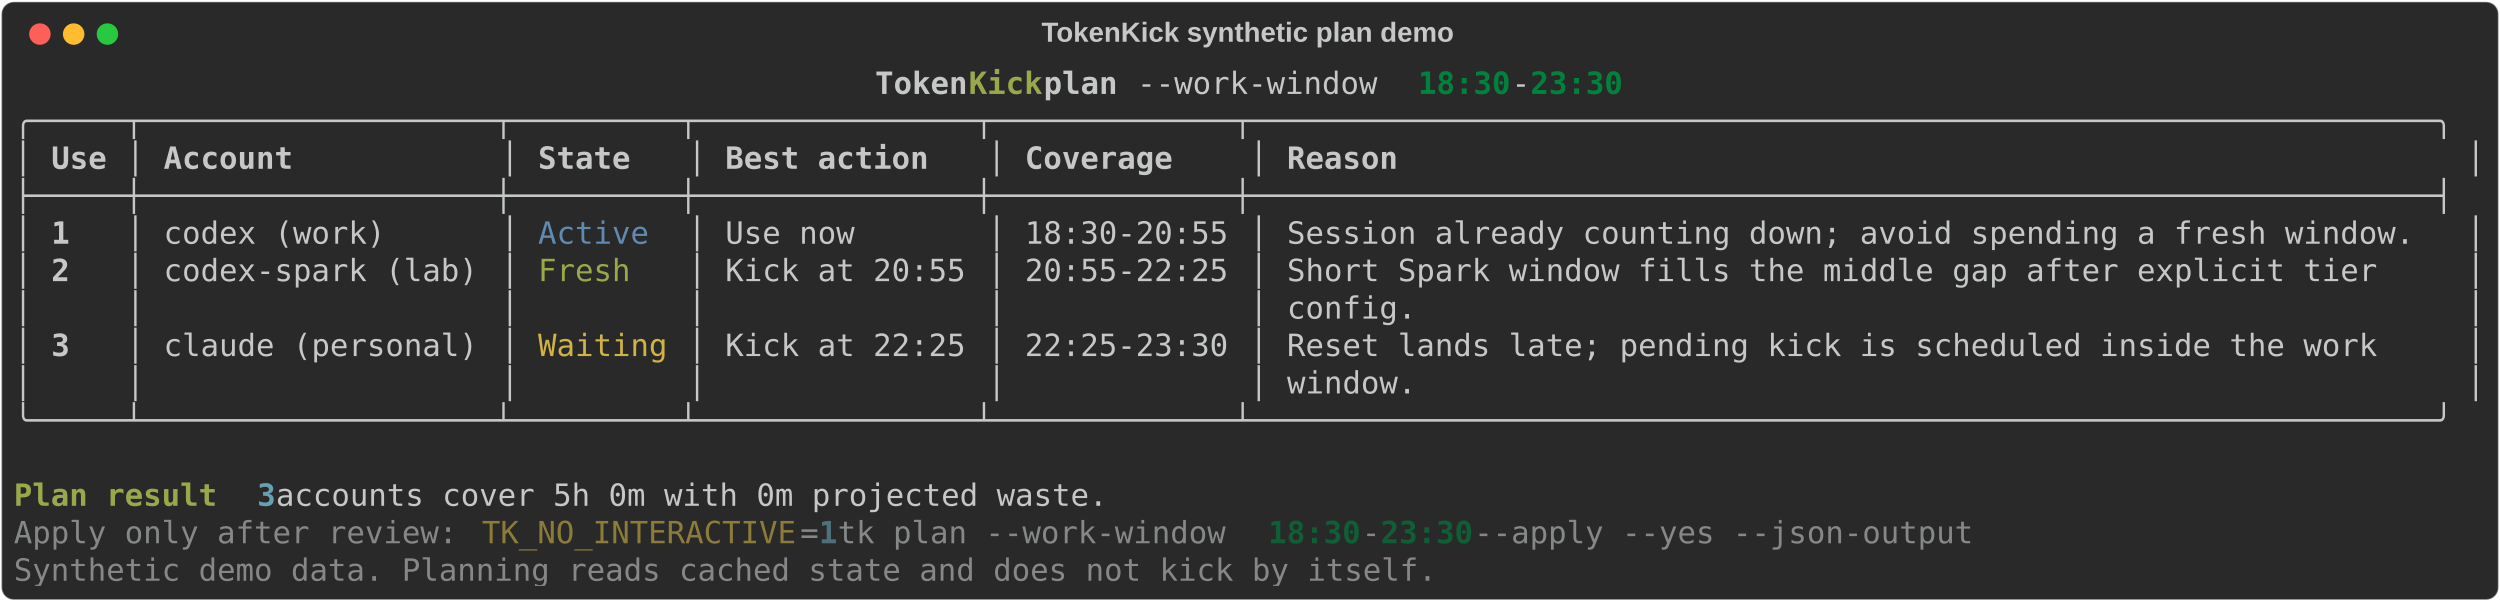
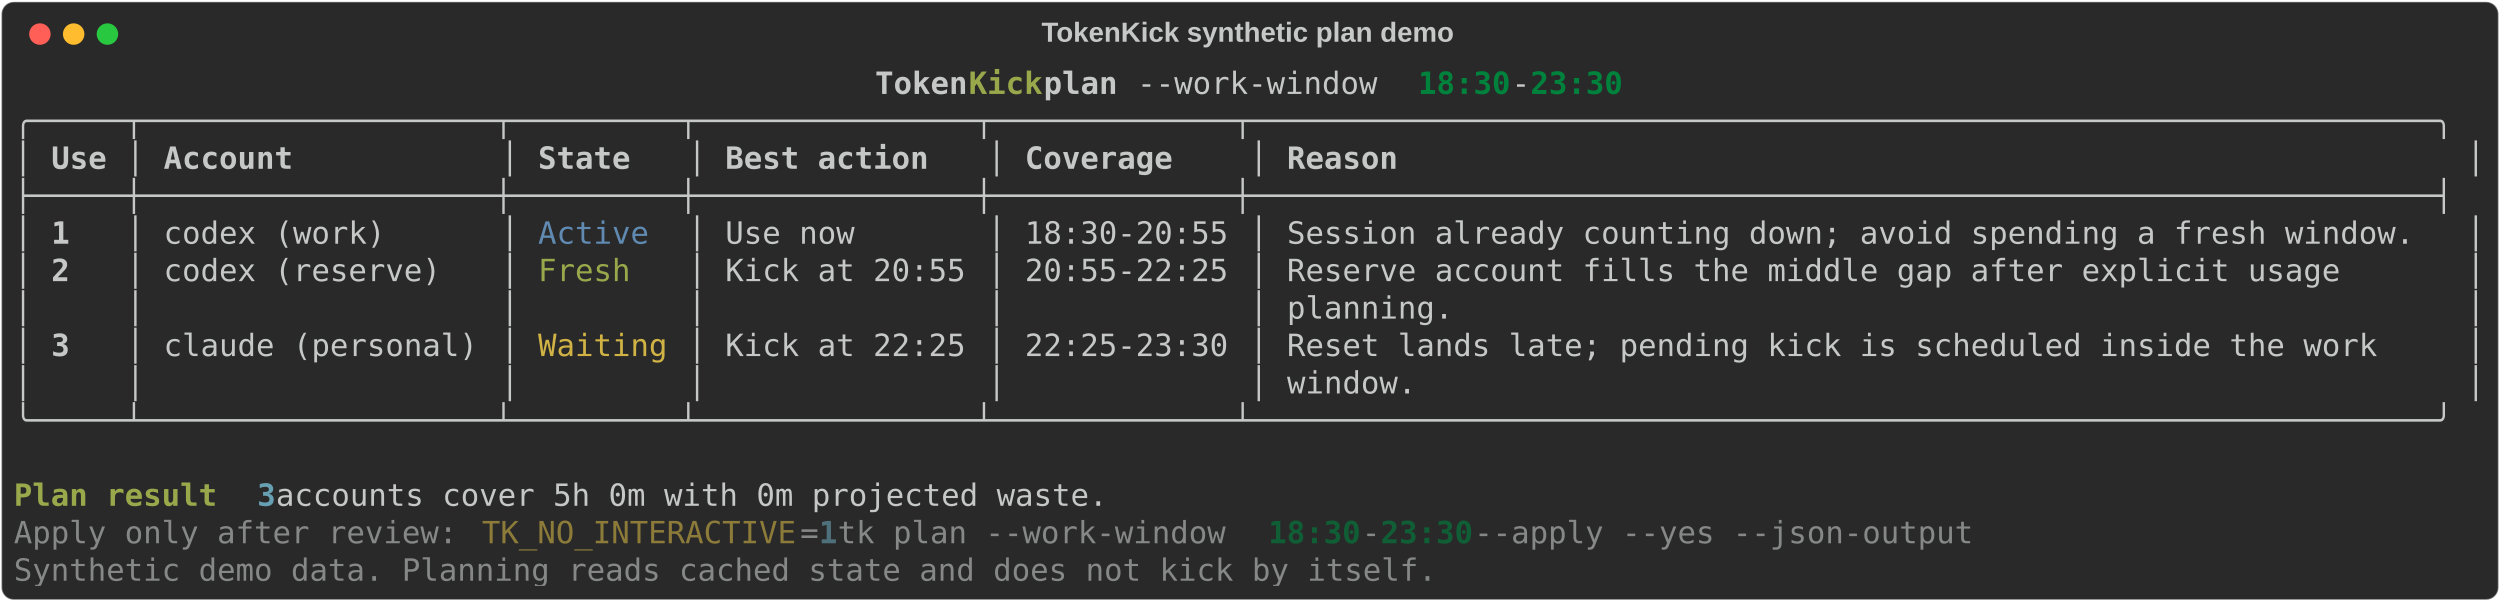
<svg xmlns="http://www.w3.org/2000/svg" width="1629" height="392" class="rich-terminal" viewBox="0 0 1629 391.6">
  <style>

-     .terminal-1210182874-matrix {
+     .terminal-3773361371-matrix {
        font-family: "SFMono-Regular", Menlo, Consolas, monospace;
        font-size: 20px;
        line-height: 24.4px;
        font-variant-east-asian: full-width;
    }

-     .terminal-1210182874-title {
+     .terminal-3773361371-title {
        font-size: 18px;
        font-weight: bold;
        font-family: arial;
    }

-     .terminal-1210182874-r1 { fill: #c5c8c6 }
- .terminal-1210182874-r2 { fill: #c5c8c6;font-weight: bold }
- .terminal-1210182874-r3 { fill: #98a84b;font-weight: bold }
- .terminal-1210182874-r4 { fill: #00823d;font-weight: bold }
- .terminal-1210182874-r5 { fill: #608ab1 }
- .terminal-1210182874-r6 { fill: #98a84b }
- .terminal-1210182874-r7 { fill: #d0b344 }
- .terminal-1210182874-r8 { fill: #68a0b3;font-weight: bold }
- .terminal-1210182874-r9 { fill: #868887 }
- .terminal-1210182874-r10 { fill: #8d7b39 }
- .terminal-1210182874-r11 { fill: #4e707b;font-weight: bold }
- .terminal-1210182874-r12 { fill: #105e35;font-weight: bold }
+     .terminal-3773361371-r1 { fill: #c5c8c6 }
+ .terminal-3773361371-r2 { fill: #c5c8c6;font-weight: bold }
+ .terminal-3773361371-r3 { fill: #98a84b;font-weight: bold }
+ .terminal-3773361371-r4 { fill: #00823d;font-weight: bold }
+ .terminal-3773361371-r5 { fill: #608ab1 }
+ .terminal-3773361371-r6 { fill: #98a84b }
+ .terminal-3773361371-r7 { fill: #d0b344 }
+ .terminal-3773361371-r8 { fill: #68a0b3;font-weight: bold }
+ .terminal-3773361371-r9 { fill: #868887 }
+ .terminal-3773361371-r10 { fill: #8d7b39 }
+ .terminal-3773361371-r11 { fill: #4e707b;font-weight: bold }
+ .terminal-3773361371-r12 { fill: #105e35;font-weight: bold }
    </style>
  <defs>
-     <clipPath id="terminal-1210182874-clip-terminal">
+     <clipPath id="terminal-3773361371-clip-terminal">
      <rect x="0" y="0" width="1609.4" height="340.6" />
    </clipPath>
-     <clipPath id="terminal-1210182874-line-0">
+     <clipPath id="terminal-3773361371-line-0">
      <rect x="0" y="1.5" width="1610.4" height="24.65" />
    </clipPath>
-     <clipPath id="terminal-1210182874-line-1">
+     <clipPath id="terminal-3773361371-line-1">
      <rect x="0" y="25.9" width="1610.4" height="24.65" />
    </clipPath>
-     <clipPath id="terminal-1210182874-line-2">
+     <clipPath id="terminal-3773361371-line-2">
      <rect x="0" y="50.3" width="1610.4" height="24.65" />
    </clipPath>
-     <clipPath id="terminal-1210182874-line-3">
+     <clipPath id="terminal-3773361371-line-3">
      <rect x="0" y="74.7" width="1610.4" height="24.65" />
    </clipPath>
-     <clipPath id="terminal-1210182874-line-4">
+     <clipPath id="terminal-3773361371-line-4">
      <rect x="0" y="99.1" width="1610.4" height="24.65" />
    </clipPath>
-     <clipPath id="terminal-1210182874-line-5">
+     <clipPath id="terminal-3773361371-line-5">
      <rect x="0" y="123.5" width="1610.4" height="24.65" />
    </clipPath>
-     <clipPath id="terminal-1210182874-line-6">
+     <clipPath id="terminal-3773361371-line-6">
      <rect x="0" y="147.9" width="1610.4" height="24.65" />
    </clipPath>
-     <clipPath id="terminal-1210182874-line-7">
+     <clipPath id="terminal-3773361371-line-7">
      <rect x="0" y="172.3" width="1610.4" height="24.65" />
    </clipPath>
-     <clipPath id="terminal-1210182874-line-8">
+     <clipPath id="terminal-3773361371-line-8">
      <rect x="0" y="196.7" width="1610.4" height="24.65" />
    </clipPath>
-     <clipPath id="terminal-1210182874-line-9">
+     <clipPath id="terminal-3773361371-line-9">
      <rect x="0" y="221.1" width="1610.4" height="24.65" />
    </clipPath>
-     <clipPath id="terminal-1210182874-line-10">
+     <clipPath id="terminal-3773361371-line-10">
      <rect x="0" y="245.5" width="1610.4" height="24.65" />
    </clipPath>
-     <clipPath id="terminal-1210182874-line-11">
+     <clipPath id="terminal-3773361371-line-11">
      <rect x="0" y="269.9" width="1610.4" height="24.65" />
    </clipPath>
-     <clipPath id="terminal-1210182874-line-12">
+     <clipPath id="terminal-3773361371-line-12">
      <rect x="0" y="294.3" width="1610.4" height="24.65" />
    </clipPath>
  </defs>
  <rect fill="#292929" stroke="rgba(255,255,255,0.35)" stroke-width="1" x="1" y="1" width="1627" height="389.6" rx="8" />
-   <text class="terminal-1210182874-title" fill="#c5c8c6" text-anchor="middle" x="813" y="27">TokenKick synthetic plan demo</text>
+   <text class="terminal-3773361371-title" fill="#c5c8c6" text-anchor="middle" x="813" y="27">TokenKick synthetic plan demo</text>
  <g transform="translate(26,22)">
    <circle cx="0" cy="0" r="7" fill="#ff5f57" />
    <circle cx="22" cy="0" r="7" fill="#febc2e" />
    <circle cx="44" cy="0" r="7" fill="#28c840" />
  </g>
-   <g transform="translate(9, 41)" clip-path="url(#terminal-1210182874-clip-terminal)">
-     <g class="terminal-1210182874-matrix">
-       <text class="terminal-1210182874-r2" x="561.2" y="20" textLength="61" clip-path="url(#terminal-1210182874-line-0)">Token</text>
-       <text class="terminal-1210182874-r3" x="622.2" y="20" textLength="48.8" clip-path="url(#terminal-1210182874-line-0)">Kick</text>
-       <text class="terminal-1210182874-r2" x="671" y="20" textLength="61" clip-path="url(#terminal-1210182874-line-0)"> plan</text>
-       <text class="terminal-1210182874-r1" x="732" y="20" textLength="183" clip-path="url(#terminal-1210182874-line-0)"> --work-window </text>
-       <text class="terminal-1210182874-r4" x="915" y="20" textLength="61" clip-path="url(#terminal-1210182874-line-0)">18:30</text>
-       <text class="terminal-1210182874-r1" x="976" y="20" textLength="12.2" clip-path="url(#terminal-1210182874-line-0)">-</text>
-       <text class="terminal-1210182874-r4" x="988.2" y="20" textLength="61" clip-path="url(#terminal-1210182874-line-0)">23:30</text>
-       <text class="terminal-1210182874-r1" x="1610.4" y="20" textLength="12.2" clip-path="url(#terminal-1210182874-line-0)">
- </text>
-       <text class="terminal-1210182874-r1" x="0" y="44.4" textLength="1610.4" clip-path="url(#terminal-1210182874-line-1)">╭─────┬───────────────────┬─────────┬───────────────┬─────────────┬────────────────────────────────────────────────────────────────╮</text>
-       <text class="terminal-1210182874-r1" x="1610.4" y="44.4" textLength="12.2" clip-path="url(#terminal-1210182874-line-1)">
- </text>
-       <text class="terminal-1210182874-r1" x="0" y="68.8" textLength="12.2" clip-path="url(#terminal-1210182874-line-2)">│</text>
-       <text class="terminal-1210182874-r2" x="24.4" y="68.8" textLength="36.6" clip-path="url(#terminal-1210182874-line-2)">Use</text>
-       <text class="terminal-1210182874-r1" x="73.2" y="68.8" textLength="12.2" clip-path="url(#terminal-1210182874-line-2)">│</text>
-       <text class="terminal-1210182874-r2" x="97.6" y="68.8" textLength="207.4" clip-path="url(#terminal-1210182874-line-2)">Account          </text>
-       <text class="terminal-1210182874-r1" x="317.2" y="68.8" textLength="12.2" clip-path="url(#terminal-1210182874-line-2)">│</text>
-       <text class="terminal-1210182874-r2" x="341.6" y="68.8" textLength="85.4" clip-path="url(#terminal-1210182874-line-2)">State  </text>
-       <text class="terminal-1210182874-r1" x="439.2" y="68.8" textLength="12.2" clip-path="url(#terminal-1210182874-line-2)">│</text>
-       <text class="terminal-1210182874-r2" x="463.6" y="68.8" textLength="158.6" clip-path="url(#terminal-1210182874-line-2)">Best action  </text>
-       <text class="terminal-1210182874-r1" x="634.4" y="68.8" textLength="12.2" clip-path="url(#terminal-1210182874-line-2)">│</text>
-       <text class="terminal-1210182874-r2" x="658.8" y="68.8" textLength="134.2" clip-path="url(#terminal-1210182874-line-2)">Coverage   </text>
-       <text class="terminal-1210182874-r1" x="805.2" y="68.8" textLength="12.2" clip-path="url(#terminal-1210182874-line-2)">│</text>
-       <text class="terminal-1210182874-r2" x="829.6" y="68.8" textLength="756.4" clip-path="url(#terminal-1210182874-line-2)">Reason                                                        </text>
-       <text class="terminal-1210182874-r1" x="1598.2" y="68.8" textLength="12.2" clip-path="url(#terminal-1210182874-line-2)">│</text>
-       <text class="terminal-1210182874-r1" x="1610.4" y="68.8" textLength="12.2" clip-path="url(#terminal-1210182874-line-2)">
- </text>
-       <text class="terminal-1210182874-r1" x="0" y="93.2" textLength="1610.4" clip-path="url(#terminal-1210182874-line-3)">├─────┼───────────────────┼─────────┼───────────────┼─────────────┼────────────────────────────────────────────────────────────────┤</text>
-       <text class="terminal-1210182874-r1" x="1610.4" y="93.2" textLength="12.2" clip-path="url(#terminal-1210182874-line-3)">
- </text>
-       <text class="terminal-1210182874-r1" x="0" y="117.6" textLength="12.2" clip-path="url(#terminal-1210182874-line-4)">│</text>
-       <text class="terminal-1210182874-r2" x="24.4" y="117.6" textLength="36.6" clip-path="url(#terminal-1210182874-line-4)">1  </text>
-       <text class="terminal-1210182874-r1" x="73.2" y="117.6" textLength="12.2" clip-path="url(#terminal-1210182874-line-4)">│</text>
-       <text class="terminal-1210182874-r1" x="97.6" y="117.6" textLength="207.4" clip-path="url(#terminal-1210182874-line-4)">codex (work)     </text>
-       <text class="terminal-1210182874-r1" x="317.2" y="117.6" textLength="12.2" clip-path="url(#terminal-1210182874-line-4)">│</text>
-       <text class="terminal-1210182874-r5" x="341.6" y="117.6" textLength="73.2" clip-path="url(#terminal-1210182874-line-4)">Active</text>
-       <text class="terminal-1210182874-r1" x="439.2" y="117.6" textLength="12.2" clip-path="url(#terminal-1210182874-line-4)">│</text>
-       <text class="terminal-1210182874-r1" x="463.6" y="117.6" textLength="158.6" clip-path="url(#terminal-1210182874-line-4)">Use now      </text>
-       <text class="terminal-1210182874-r1" x="634.4" y="117.6" textLength="12.2" clip-path="url(#terminal-1210182874-line-4)">│</text>
-       <text class="terminal-1210182874-r1" x="658.8" y="117.6" textLength="134.2" clip-path="url(#terminal-1210182874-line-4)">18:30-20:55</text>
-       <text class="terminal-1210182874-r1" x="805.2" y="117.6" textLength="12.2" clip-path="url(#terminal-1210182874-line-4)">│</text>
-       <text class="terminal-1210182874-r1" x="829.6" y="117.6" textLength="756.4" clip-path="url(#terminal-1210182874-line-4)">Session already counting down; avoid spending a fresh window. </text>
-       <text class="terminal-1210182874-r1" x="1598.2" y="117.6" textLength="12.2" clip-path="url(#terminal-1210182874-line-4)">│</text>
-       <text class="terminal-1210182874-r1" x="1610.4" y="117.6" textLength="12.2" clip-path="url(#terminal-1210182874-line-4)">
- </text>
-       <text class="terminal-1210182874-r1" x="0" y="142" textLength="12.2" clip-path="url(#terminal-1210182874-line-5)">│</text>
-       <text class="terminal-1210182874-r2" x="24.4" y="142" textLength="36.6" clip-path="url(#terminal-1210182874-line-5)">2  </text>
-       <text class="terminal-1210182874-r1" x="73.2" y="142" textLength="12.2" clip-path="url(#terminal-1210182874-line-5)">│</text>
-       <text class="terminal-1210182874-r1" x="97.6" y="142" textLength="207.4" clip-path="url(#terminal-1210182874-line-5)">codex-spark (lab)</text>
-       <text class="terminal-1210182874-r1" x="317.2" y="142" textLength="12.2" clip-path="url(#terminal-1210182874-line-5)">│</text>
-       <text class="terminal-1210182874-r6" x="341.6" y="142" textLength="61" clip-path="url(#terminal-1210182874-line-5)">Fresh</text>
-       <text class="terminal-1210182874-r1" x="439.2" y="142" textLength="12.2" clip-path="url(#terminal-1210182874-line-5)">│</text>
-       <text class="terminal-1210182874-r1" x="463.6" y="142" textLength="158.6" clip-path="url(#terminal-1210182874-line-5)">Kick at 20:55</text>
-       <text class="terminal-1210182874-r1" x="634.4" y="142" textLength="12.2" clip-path="url(#terminal-1210182874-line-5)">│</text>
-       <text class="terminal-1210182874-r1" x="658.8" y="142" textLength="134.2" clip-path="url(#terminal-1210182874-line-5)">20:55-22:25</text>
-       <text class="terminal-1210182874-r1" x="805.2" y="142" textLength="12.2" clip-path="url(#terminal-1210182874-line-5)">│</text>
-       <text class="terminal-1210182874-r1" x="829.6" y="142" textLength="756.4" clip-path="url(#terminal-1210182874-line-5)">Short Spark window fills the middle gap after explicit tier   </text>
-       <text class="terminal-1210182874-r1" x="1598.2" y="142" textLength="12.2" clip-path="url(#terminal-1210182874-line-5)">│</text>
-       <text class="terminal-1210182874-r1" x="1610.4" y="142" textLength="12.2" clip-path="url(#terminal-1210182874-line-5)">
- </text>
-       <text class="terminal-1210182874-r1" x="0" y="166.4" textLength="12.2" clip-path="url(#terminal-1210182874-line-6)">│</text>
-       <text class="terminal-1210182874-r1" x="73.2" y="166.4" textLength="12.2" clip-path="url(#terminal-1210182874-line-6)">│</text>
-       <text class="terminal-1210182874-r1" x="317.2" y="166.4" textLength="12.2" clip-path="url(#terminal-1210182874-line-6)">│</text>
-       <text class="terminal-1210182874-r1" x="439.2" y="166.4" textLength="12.2" clip-path="url(#terminal-1210182874-line-6)">│</text>
-       <text class="terminal-1210182874-r1" x="634.4" y="166.4" textLength="12.2" clip-path="url(#terminal-1210182874-line-6)">│</text>
-       <text class="terminal-1210182874-r1" x="805.2" y="166.4" textLength="12.2" clip-path="url(#terminal-1210182874-line-6)">│</text>
-       <text class="terminal-1210182874-r1" x="829.6" y="166.4" textLength="756.4" clip-path="url(#terminal-1210182874-line-6)">config.                                                       </text>
-       <text class="terminal-1210182874-r1" x="1598.2" y="166.4" textLength="12.2" clip-path="url(#terminal-1210182874-line-6)">│</text>
-       <text class="terminal-1210182874-r1" x="1610.4" y="166.4" textLength="12.2" clip-path="url(#terminal-1210182874-line-6)">
- </text>
-       <text class="terminal-1210182874-r1" x="0" y="190.8" textLength="12.2" clip-path="url(#terminal-1210182874-line-7)">│</text>
-       <text class="terminal-1210182874-r2" x="24.4" y="190.8" textLength="36.6" clip-path="url(#terminal-1210182874-line-7)">3  </text>
-       <text class="terminal-1210182874-r1" x="73.2" y="190.8" textLength="12.2" clip-path="url(#terminal-1210182874-line-7)">│</text>
-       <text class="terminal-1210182874-r1" x="97.6" y="190.8" textLength="207.4" clip-path="url(#terminal-1210182874-line-7)">claude (personal)</text>
-       <text class="terminal-1210182874-r1" x="317.2" y="190.8" textLength="12.2" clip-path="url(#terminal-1210182874-line-7)">│</text>
-       <text class="terminal-1210182874-r7" x="341.6" y="190.8" textLength="85.4" clip-path="url(#terminal-1210182874-line-7)">Waiting</text>
-       <text class="terminal-1210182874-r1" x="439.2" y="190.8" textLength="12.2" clip-path="url(#terminal-1210182874-line-7)">│</text>
-       <text class="terminal-1210182874-r1" x="463.6" y="190.8" textLength="158.6" clip-path="url(#terminal-1210182874-line-7)">Kick at 22:25</text>
-       <text class="terminal-1210182874-r1" x="634.4" y="190.8" textLength="12.2" clip-path="url(#terminal-1210182874-line-7)">│</text>
-       <text class="terminal-1210182874-r1" x="658.8" y="190.8" textLength="134.2" clip-path="url(#terminal-1210182874-line-7)">22:25-23:30</text>
-       <text class="terminal-1210182874-r1" x="805.2" y="190.8" textLength="12.2" clip-path="url(#terminal-1210182874-line-7)">│</text>
-       <text class="terminal-1210182874-r1" x="829.6" y="190.8" textLength="756.4" clip-path="url(#terminal-1210182874-line-7)">Reset lands late; pending kick is scheduled inside the work   </text>
-       <text class="terminal-1210182874-r1" x="1598.2" y="190.8" textLength="12.2" clip-path="url(#terminal-1210182874-line-7)">│</text>
-       <text class="terminal-1210182874-r1" x="1610.4" y="190.8" textLength="12.2" clip-path="url(#terminal-1210182874-line-7)">
- </text>
-       <text class="terminal-1210182874-r1" x="0" y="215.2" textLength="12.2" clip-path="url(#terminal-1210182874-line-8)">│</text>
-       <text class="terminal-1210182874-r1" x="73.2" y="215.2" textLength="12.2" clip-path="url(#terminal-1210182874-line-8)">│</text>
-       <text class="terminal-1210182874-r1" x="317.2" y="215.2" textLength="12.2" clip-path="url(#terminal-1210182874-line-8)">│</text>
-       <text class="terminal-1210182874-r1" x="439.2" y="215.2" textLength="12.2" clip-path="url(#terminal-1210182874-line-8)">│</text>
-       <text class="terminal-1210182874-r1" x="634.4" y="215.2" textLength="12.2" clip-path="url(#terminal-1210182874-line-8)">│</text>
-       <text class="terminal-1210182874-r1" x="805.2" y="215.2" textLength="12.2" clip-path="url(#terminal-1210182874-line-8)">│</text>
-       <text class="terminal-1210182874-r1" x="829.6" y="215.2" textLength="756.4" clip-path="url(#terminal-1210182874-line-8)">window.                                                       </text>
-       <text class="terminal-1210182874-r1" x="1598.2" y="215.2" textLength="12.2" clip-path="url(#terminal-1210182874-line-8)">│</text>
-       <text class="terminal-1210182874-r1" x="1610.4" y="215.2" textLength="12.2" clip-path="url(#terminal-1210182874-line-8)">
- </text>
-       <text class="terminal-1210182874-r1" x="0" y="239.6" textLength="1610.4" clip-path="url(#terminal-1210182874-line-9)">╰─────┴───────────────────┴─────────┴───────────────┴─────────────┴────────────────────────────────────────────────────────────────╯</text>
-       <text class="terminal-1210182874-r1" x="1610.4" y="239.6" textLength="12.2" clip-path="url(#terminal-1210182874-line-9)">
- </text>
-       <text class="terminal-1210182874-r1" x="1610.4" y="264" textLength="12.2" clip-path="url(#terminal-1210182874-line-10)">
- </text>
-       <text class="terminal-1210182874-r3" x="0" y="288.4" textLength="134.2" clip-path="url(#terminal-1210182874-line-11)">Plan result</text>
-       <text class="terminal-1210182874-r8" x="158.6" y="288.4" textLength="12.2" clip-path="url(#terminal-1210182874-line-11)">3</text>
-       <text class="terminal-1210182874-r1" x="170.8" y="288.4" textLength="561.2" clip-path="url(#terminal-1210182874-line-11)"> accounts cover 5h 0m with 0m projected waste.</text>
-       <text class="terminal-1210182874-r1" x="1610.4" y="288.4" textLength="12.2" clip-path="url(#terminal-1210182874-line-11)">
- </text>
-       <text class="terminal-1210182874-r9" x="0" y="312.8" textLength="305" clip-path="url(#terminal-1210182874-line-12)">Apply only after review: </text>
-       <text class="terminal-1210182874-r10" x="305" y="312.8" textLength="207.4" clip-path="url(#terminal-1210182874-line-12)">TK_NO_INTERACTIVE</text>
-       <text class="terminal-1210182874-r9" x="512.4" y="312.8" textLength="12.2" clip-path="url(#terminal-1210182874-line-12)">=</text>
-       <text class="terminal-1210182874-r11" x="524.6" y="312.8" textLength="12.2" clip-path="url(#terminal-1210182874-line-12)">1</text>
-       <text class="terminal-1210182874-r9" x="536.8" y="312.8" textLength="280.6" clip-path="url(#terminal-1210182874-line-12)"> tk plan --work-window </text>
-       <text class="terminal-1210182874-r12" x="817.4" y="312.8" textLength="61" clip-path="url(#terminal-1210182874-line-12)">18:30</text>
-       <text class="terminal-1210182874-r9" x="878.4" y="312.8" textLength="12.2" clip-path="url(#terminal-1210182874-line-12)">-</text>
-       <text class="terminal-1210182874-r12" x="890.6" y="312.8" textLength="61" clip-path="url(#terminal-1210182874-line-12)">23:30</text>
-       <text class="terminal-1210182874-r9" x="951.6" y="312.8" textLength="341.6" clip-path="url(#terminal-1210182874-line-12)"> --apply --yes --json-output</text>
-       <text class="terminal-1210182874-r1" x="1610.4" y="312.8" textLength="12.2" clip-path="url(#terminal-1210182874-line-12)">
- </text>
-       <text class="terminal-1210182874-r9" x="0" y="337.2" textLength="939.4" clip-path="url(#terminal-1210182874-line-13)">Synthetic demo data. Planning reads cached state and does not kick by itself.</text>
-       <text class="terminal-1210182874-r1" x="1610.4" y="337.2" textLength="12.2" clip-path="url(#terminal-1210182874-line-13)">
+   <g transform="translate(9, 41)" clip-path="url(#terminal-3773361371-clip-terminal)">
+     <g class="terminal-3773361371-matrix">
+       <text class="terminal-3773361371-r2" x="561.2" y="20" textLength="61" clip-path="url(#terminal-3773361371-line-0)">Token</text>
+       <text class="terminal-3773361371-r3" x="622.2" y="20" textLength="48.8" clip-path="url(#terminal-3773361371-line-0)">Kick</text>
+       <text class="terminal-3773361371-r2" x="671" y="20" textLength="61" clip-path="url(#terminal-3773361371-line-0)"> plan</text>
+       <text class="terminal-3773361371-r1" x="732" y="20" textLength="183" clip-path="url(#terminal-3773361371-line-0)"> --work-window </text>
+       <text class="terminal-3773361371-r4" x="915" y="20" textLength="61" clip-path="url(#terminal-3773361371-line-0)">18:30</text>
+       <text class="terminal-3773361371-r1" x="976" y="20" textLength="12.2" clip-path="url(#terminal-3773361371-line-0)">-</text>
+       <text class="terminal-3773361371-r4" x="988.2" y="20" textLength="61" clip-path="url(#terminal-3773361371-line-0)">23:30</text>
+       <text class="terminal-3773361371-r1" x="1610.4" y="20" textLength="12.2" clip-path="url(#terminal-3773361371-line-0)">
+ </text>
+       <text class="terminal-3773361371-r1" x="0" y="44.4" textLength="1610.4" clip-path="url(#terminal-3773361371-line-1)">╭─────┬───────────────────┬─────────┬───────────────┬─────────────┬────────────────────────────────────────────────────────────────╮</text>
+       <text class="terminal-3773361371-r1" x="1610.4" y="44.4" textLength="12.2" clip-path="url(#terminal-3773361371-line-1)">
+ </text>
+       <text class="terminal-3773361371-r1" x="0" y="68.8" textLength="12.2" clip-path="url(#terminal-3773361371-line-2)">│</text>
+       <text class="terminal-3773361371-r2" x="24.4" y="68.8" textLength="36.6" clip-path="url(#terminal-3773361371-line-2)">Use</text>
+       <text class="terminal-3773361371-r1" x="73.2" y="68.8" textLength="12.2" clip-path="url(#terminal-3773361371-line-2)">│</text>
+       <text class="terminal-3773361371-r2" x="97.6" y="68.8" textLength="207.4" clip-path="url(#terminal-3773361371-line-2)">Account          </text>
+       <text class="terminal-3773361371-r1" x="317.2" y="68.8" textLength="12.2" clip-path="url(#terminal-3773361371-line-2)">│</text>
+       <text class="terminal-3773361371-r2" x="341.6" y="68.8" textLength="85.4" clip-path="url(#terminal-3773361371-line-2)">State  </text>
+       <text class="terminal-3773361371-r1" x="439.2" y="68.8" textLength="12.2" clip-path="url(#terminal-3773361371-line-2)">│</text>
+       <text class="terminal-3773361371-r2" x="463.6" y="68.8" textLength="158.6" clip-path="url(#terminal-3773361371-line-2)">Best action  </text>
+       <text class="terminal-3773361371-r1" x="634.4" y="68.8" textLength="12.2" clip-path="url(#terminal-3773361371-line-2)">│</text>
+       <text class="terminal-3773361371-r2" x="658.8" y="68.8" textLength="134.2" clip-path="url(#terminal-3773361371-line-2)">Coverage   </text>
+       <text class="terminal-3773361371-r1" x="805.2" y="68.8" textLength="12.2" clip-path="url(#terminal-3773361371-line-2)">│</text>
+       <text class="terminal-3773361371-r2" x="829.6" y="68.8" textLength="756.4" clip-path="url(#terminal-3773361371-line-2)">Reason                                                        </text>
+       <text class="terminal-3773361371-r1" x="1598.2" y="68.8" textLength="12.2" clip-path="url(#terminal-3773361371-line-2)">│</text>
+       <text class="terminal-3773361371-r1" x="1610.4" y="68.8" textLength="12.2" clip-path="url(#terminal-3773361371-line-2)">
+ </text>
+       <text class="terminal-3773361371-r1" x="0" y="93.2" textLength="1610.4" clip-path="url(#terminal-3773361371-line-3)">├─────┼───────────────────┼─────────┼───────────────┼─────────────┼────────────────────────────────────────────────────────────────┤</text>
+       <text class="terminal-3773361371-r1" x="1610.4" y="93.2" textLength="12.2" clip-path="url(#terminal-3773361371-line-3)">
+ </text>
+       <text class="terminal-3773361371-r1" x="0" y="117.6" textLength="12.2" clip-path="url(#terminal-3773361371-line-4)">│</text>
+       <text class="terminal-3773361371-r2" x="24.4" y="117.6" textLength="36.6" clip-path="url(#terminal-3773361371-line-4)">1  </text>
+       <text class="terminal-3773361371-r1" x="73.2" y="117.6" textLength="12.2" clip-path="url(#terminal-3773361371-line-4)">│</text>
+       <text class="terminal-3773361371-r1" x="97.6" y="117.6" textLength="207.4" clip-path="url(#terminal-3773361371-line-4)">codex (work)     </text>
+       <text class="terminal-3773361371-r1" x="317.2" y="117.6" textLength="12.2" clip-path="url(#terminal-3773361371-line-4)">│</text>
+       <text class="terminal-3773361371-r5" x="341.6" y="117.6" textLength="73.2" clip-path="url(#terminal-3773361371-line-4)">Active</text>
+       <text class="terminal-3773361371-r1" x="439.2" y="117.6" textLength="12.2" clip-path="url(#terminal-3773361371-line-4)">│</text>
+       <text class="terminal-3773361371-r1" x="463.6" y="117.6" textLength="158.6" clip-path="url(#terminal-3773361371-line-4)">Use now      </text>
+       <text class="terminal-3773361371-r1" x="634.4" y="117.6" textLength="12.2" clip-path="url(#terminal-3773361371-line-4)">│</text>
+       <text class="terminal-3773361371-r1" x="658.8" y="117.6" textLength="134.2" clip-path="url(#terminal-3773361371-line-4)">18:30-20:55</text>
+       <text class="terminal-3773361371-r1" x="805.2" y="117.6" textLength="12.2" clip-path="url(#terminal-3773361371-line-4)">│</text>
+       <text class="terminal-3773361371-r1" x="829.6" y="117.6" textLength="756.4" clip-path="url(#terminal-3773361371-line-4)">Session already counting down; avoid spending a fresh window. </text>
+       <text class="terminal-3773361371-r1" x="1598.2" y="117.6" textLength="12.2" clip-path="url(#terminal-3773361371-line-4)">│</text>
+       <text class="terminal-3773361371-r1" x="1610.4" y="117.6" textLength="12.2" clip-path="url(#terminal-3773361371-line-4)">
+ </text>
+       <text class="terminal-3773361371-r1" x="0" y="142" textLength="12.2" clip-path="url(#terminal-3773361371-line-5)">│</text>
+       <text class="terminal-3773361371-r2" x="24.4" y="142" textLength="36.6" clip-path="url(#terminal-3773361371-line-5)">2  </text>
+       <text class="terminal-3773361371-r1" x="73.2" y="142" textLength="12.2" clip-path="url(#terminal-3773361371-line-5)">│</text>
+       <text class="terminal-3773361371-r1" x="97.6" y="142" textLength="207.4" clip-path="url(#terminal-3773361371-line-5)">codex (reserve)  </text>
+       <text class="terminal-3773361371-r1" x="317.2" y="142" textLength="12.2" clip-path="url(#terminal-3773361371-line-5)">│</text>
+       <text class="terminal-3773361371-r6" x="341.6" y="142" textLength="61" clip-path="url(#terminal-3773361371-line-5)">Fresh</text>
+       <text class="terminal-3773361371-r1" x="439.2" y="142" textLength="12.2" clip-path="url(#terminal-3773361371-line-5)">│</text>
+       <text class="terminal-3773361371-r1" x="463.6" y="142" textLength="158.6" clip-path="url(#terminal-3773361371-line-5)">Kick at 20:55</text>
+       <text class="terminal-3773361371-r1" x="634.4" y="142" textLength="12.2" clip-path="url(#terminal-3773361371-line-5)">│</text>
+       <text class="terminal-3773361371-r1" x="658.8" y="142" textLength="134.2" clip-path="url(#terminal-3773361371-line-5)">20:55-22:25</text>
+       <text class="terminal-3773361371-r1" x="805.2" y="142" textLength="12.2" clip-path="url(#terminal-3773361371-line-5)">│</text>
+       <text class="terminal-3773361371-r1" x="829.6" y="142" textLength="756.4" clip-path="url(#terminal-3773361371-line-5)">Reserve account fills the middle gap after explicit usage     </text>
+       <text class="terminal-3773361371-r1" x="1598.2" y="142" textLength="12.2" clip-path="url(#terminal-3773361371-line-5)">│</text>
+       <text class="terminal-3773361371-r1" x="1610.4" y="142" textLength="12.2" clip-path="url(#terminal-3773361371-line-5)">
+ </text>
+       <text class="terminal-3773361371-r1" x="0" y="166.4" textLength="12.2" clip-path="url(#terminal-3773361371-line-6)">│</text>
+       <text class="terminal-3773361371-r1" x="73.2" y="166.4" textLength="12.2" clip-path="url(#terminal-3773361371-line-6)">│</text>
+       <text class="terminal-3773361371-r1" x="317.2" y="166.4" textLength="12.2" clip-path="url(#terminal-3773361371-line-6)">│</text>
+       <text class="terminal-3773361371-r1" x="439.2" y="166.4" textLength="12.2" clip-path="url(#terminal-3773361371-line-6)">│</text>
+       <text class="terminal-3773361371-r1" x="634.4" y="166.4" textLength="12.2" clip-path="url(#terminal-3773361371-line-6)">│</text>
+       <text class="terminal-3773361371-r1" x="805.2" y="166.4" textLength="12.2" clip-path="url(#terminal-3773361371-line-6)">│</text>
+       <text class="terminal-3773361371-r1" x="829.6" y="166.4" textLength="756.4" clip-path="url(#terminal-3773361371-line-6)">planning.                                                     </text>
+       <text class="terminal-3773361371-r1" x="1598.2" y="166.4" textLength="12.2" clip-path="url(#terminal-3773361371-line-6)">│</text>
+       <text class="terminal-3773361371-r1" x="1610.4" y="166.4" textLength="12.2" clip-path="url(#terminal-3773361371-line-6)">
+ </text>
+       <text class="terminal-3773361371-r1" x="0" y="190.8" textLength="12.2" clip-path="url(#terminal-3773361371-line-7)">│</text>
+       <text class="terminal-3773361371-r2" x="24.4" y="190.8" textLength="36.6" clip-path="url(#terminal-3773361371-line-7)">3  </text>
+       <text class="terminal-3773361371-r1" x="73.2" y="190.8" textLength="12.2" clip-path="url(#terminal-3773361371-line-7)">│</text>
+       <text class="terminal-3773361371-r1" x="97.6" y="190.8" textLength="207.4" clip-path="url(#terminal-3773361371-line-7)">claude (personal)</text>
+       <text class="terminal-3773361371-r1" x="317.2" y="190.8" textLength="12.2" clip-path="url(#terminal-3773361371-line-7)">│</text>
+       <text class="terminal-3773361371-r7" x="341.6" y="190.8" textLength="85.4" clip-path="url(#terminal-3773361371-line-7)">Waiting</text>
+       <text class="terminal-3773361371-r1" x="439.2" y="190.8" textLength="12.2" clip-path="url(#terminal-3773361371-line-7)">│</text>
+       <text class="terminal-3773361371-r1" x="463.6" y="190.8" textLength="158.6" clip-path="url(#terminal-3773361371-line-7)">Kick at 22:25</text>
+       <text class="terminal-3773361371-r1" x="634.4" y="190.8" textLength="12.2" clip-path="url(#terminal-3773361371-line-7)">│</text>
+       <text class="terminal-3773361371-r1" x="658.8" y="190.8" textLength="134.2" clip-path="url(#terminal-3773361371-line-7)">22:25-23:30</text>
+       <text class="terminal-3773361371-r1" x="805.2" y="190.8" textLength="12.2" clip-path="url(#terminal-3773361371-line-7)">│</text>
+       <text class="terminal-3773361371-r1" x="829.6" y="190.8" textLength="756.4" clip-path="url(#terminal-3773361371-line-7)">Reset lands late; pending kick is scheduled inside the work   </text>
+       <text class="terminal-3773361371-r1" x="1598.2" y="190.8" textLength="12.2" clip-path="url(#terminal-3773361371-line-7)">│</text>
+       <text class="terminal-3773361371-r1" x="1610.4" y="190.8" textLength="12.2" clip-path="url(#terminal-3773361371-line-7)">
+ </text>
+       <text class="terminal-3773361371-r1" x="0" y="215.2" textLength="12.2" clip-path="url(#terminal-3773361371-line-8)">│</text>
+       <text class="terminal-3773361371-r1" x="73.2" y="215.2" textLength="12.2" clip-path="url(#terminal-3773361371-line-8)">│</text>
+       <text class="terminal-3773361371-r1" x="317.2" y="215.2" textLength="12.2" clip-path="url(#terminal-3773361371-line-8)">│</text>
+       <text class="terminal-3773361371-r1" x="439.2" y="215.2" textLength="12.2" clip-path="url(#terminal-3773361371-line-8)">│</text>
+       <text class="terminal-3773361371-r1" x="634.4" y="215.2" textLength="12.2" clip-path="url(#terminal-3773361371-line-8)">│</text>
+       <text class="terminal-3773361371-r1" x="805.2" y="215.2" textLength="12.2" clip-path="url(#terminal-3773361371-line-8)">│</text>
+       <text class="terminal-3773361371-r1" x="829.6" y="215.2" textLength="756.4" clip-path="url(#terminal-3773361371-line-8)">window.                                                       </text>
+       <text class="terminal-3773361371-r1" x="1598.2" y="215.2" textLength="12.2" clip-path="url(#terminal-3773361371-line-8)">│</text>
+       <text class="terminal-3773361371-r1" x="1610.4" y="215.2" textLength="12.2" clip-path="url(#terminal-3773361371-line-8)">
+ </text>
+       <text class="terminal-3773361371-r1" x="0" y="239.6" textLength="1610.4" clip-path="url(#terminal-3773361371-line-9)">╰─────┴───────────────────┴─────────┴───────────────┴─────────────┴────────────────────────────────────────────────────────────────╯</text>
+       <text class="terminal-3773361371-r1" x="1610.4" y="239.6" textLength="12.2" clip-path="url(#terminal-3773361371-line-9)">
+ </text>
+       <text class="terminal-3773361371-r1" x="1610.4" y="264" textLength="12.2" clip-path="url(#terminal-3773361371-line-10)">
+ </text>
+       <text class="terminal-3773361371-r3" x="0" y="288.4" textLength="134.2" clip-path="url(#terminal-3773361371-line-11)">Plan result</text>
+       <text class="terminal-3773361371-r8" x="158.6" y="288.4" textLength="12.2" clip-path="url(#terminal-3773361371-line-11)">3</text>
+       <text class="terminal-3773361371-r1" x="170.8" y="288.4" textLength="561.2" clip-path="url(#terminal-3773361371-line-11)"> accounts cover 5h 0m with 0m projected waste.</text>
+       <text class="terminal-3773361371-r1" x="1610.4" y="288.4" textLength="12.2" clip-path="url(#terminal-3773361371-line-11)">
+ </text>
+       <text class="terminal-3773361371-r9" x="0" y="312.8" textLength="305" clip-path="url(#terminal-3773361371-line-12)">Apply only after review: </text>
+       <text class="terminal-3773361371-r10" x="305" y="312.8" textLength="207.4" clip-path="url(#terminal-3773361371-line-12)">TK_NO_INTERACTIVE</text>
+       <text class="terminal-3773361371-r9" x="512.4" y="312.8" textLength="12.2" clip-path="url(#terminal-3773361371-line-12)">=</text>
+       <text class="terminal-3773361371-r11" x="524.6" y="312.8" textLength="12.2" clip-path="url(#terminal-3773361371-line-12)">1</text>
+       <text class="terminal-3773361371-r9" x="536.8" y="312.8" textLength="280.6" clip-path="url(#terminal-3773361371-line-12)"> tk plan --work-window </text>
+       <text class="terminal-3773361371-r12" x="817.4" y="312.8" textLength="61" clip-path="url(#terminal-3773361371-line-12)">18:30</text>
+       <text class="terminal-3773361371-r9" x="878.4" y="312.8" textLength="12.2" clip-path="url(#terminal-3773361371-line-12)">-</text>
+       <text class="terminal-3773361371-r12" x="890.6" y="312.8" textLength="61" clip-path="url(#terminal-3773361371-line-12)">23:30</text>
+       <text class="terminal-3773361371-r9" x="951.6" y="312.8" textLength="341.6" clip-path="url(#terminal-3773361371-line-12)"> --apply --yes --json-output</text>
+       <text class="terminal-3773361371-r1" x="1610.4" y="312.8" textLength="12.2" clip-path="url(#terminal-3773361371-line-12)">
+ </text>
+       <text class="terminal-3773361371-r9" x="0" y="337.2" textLength="939.4" clip-path="url(#terminal-3773361371-line-13)">Synthetic demo data. Planning reads cached state and does not kick by itself.</text>
+       <text class="terminal-3773361371-r1" x="1610.4" y="337.2" textLength="12.2" clip-path="url(#terminal-3773361371-line-13)">
</text>
    </g>
  </g>
</svg>
